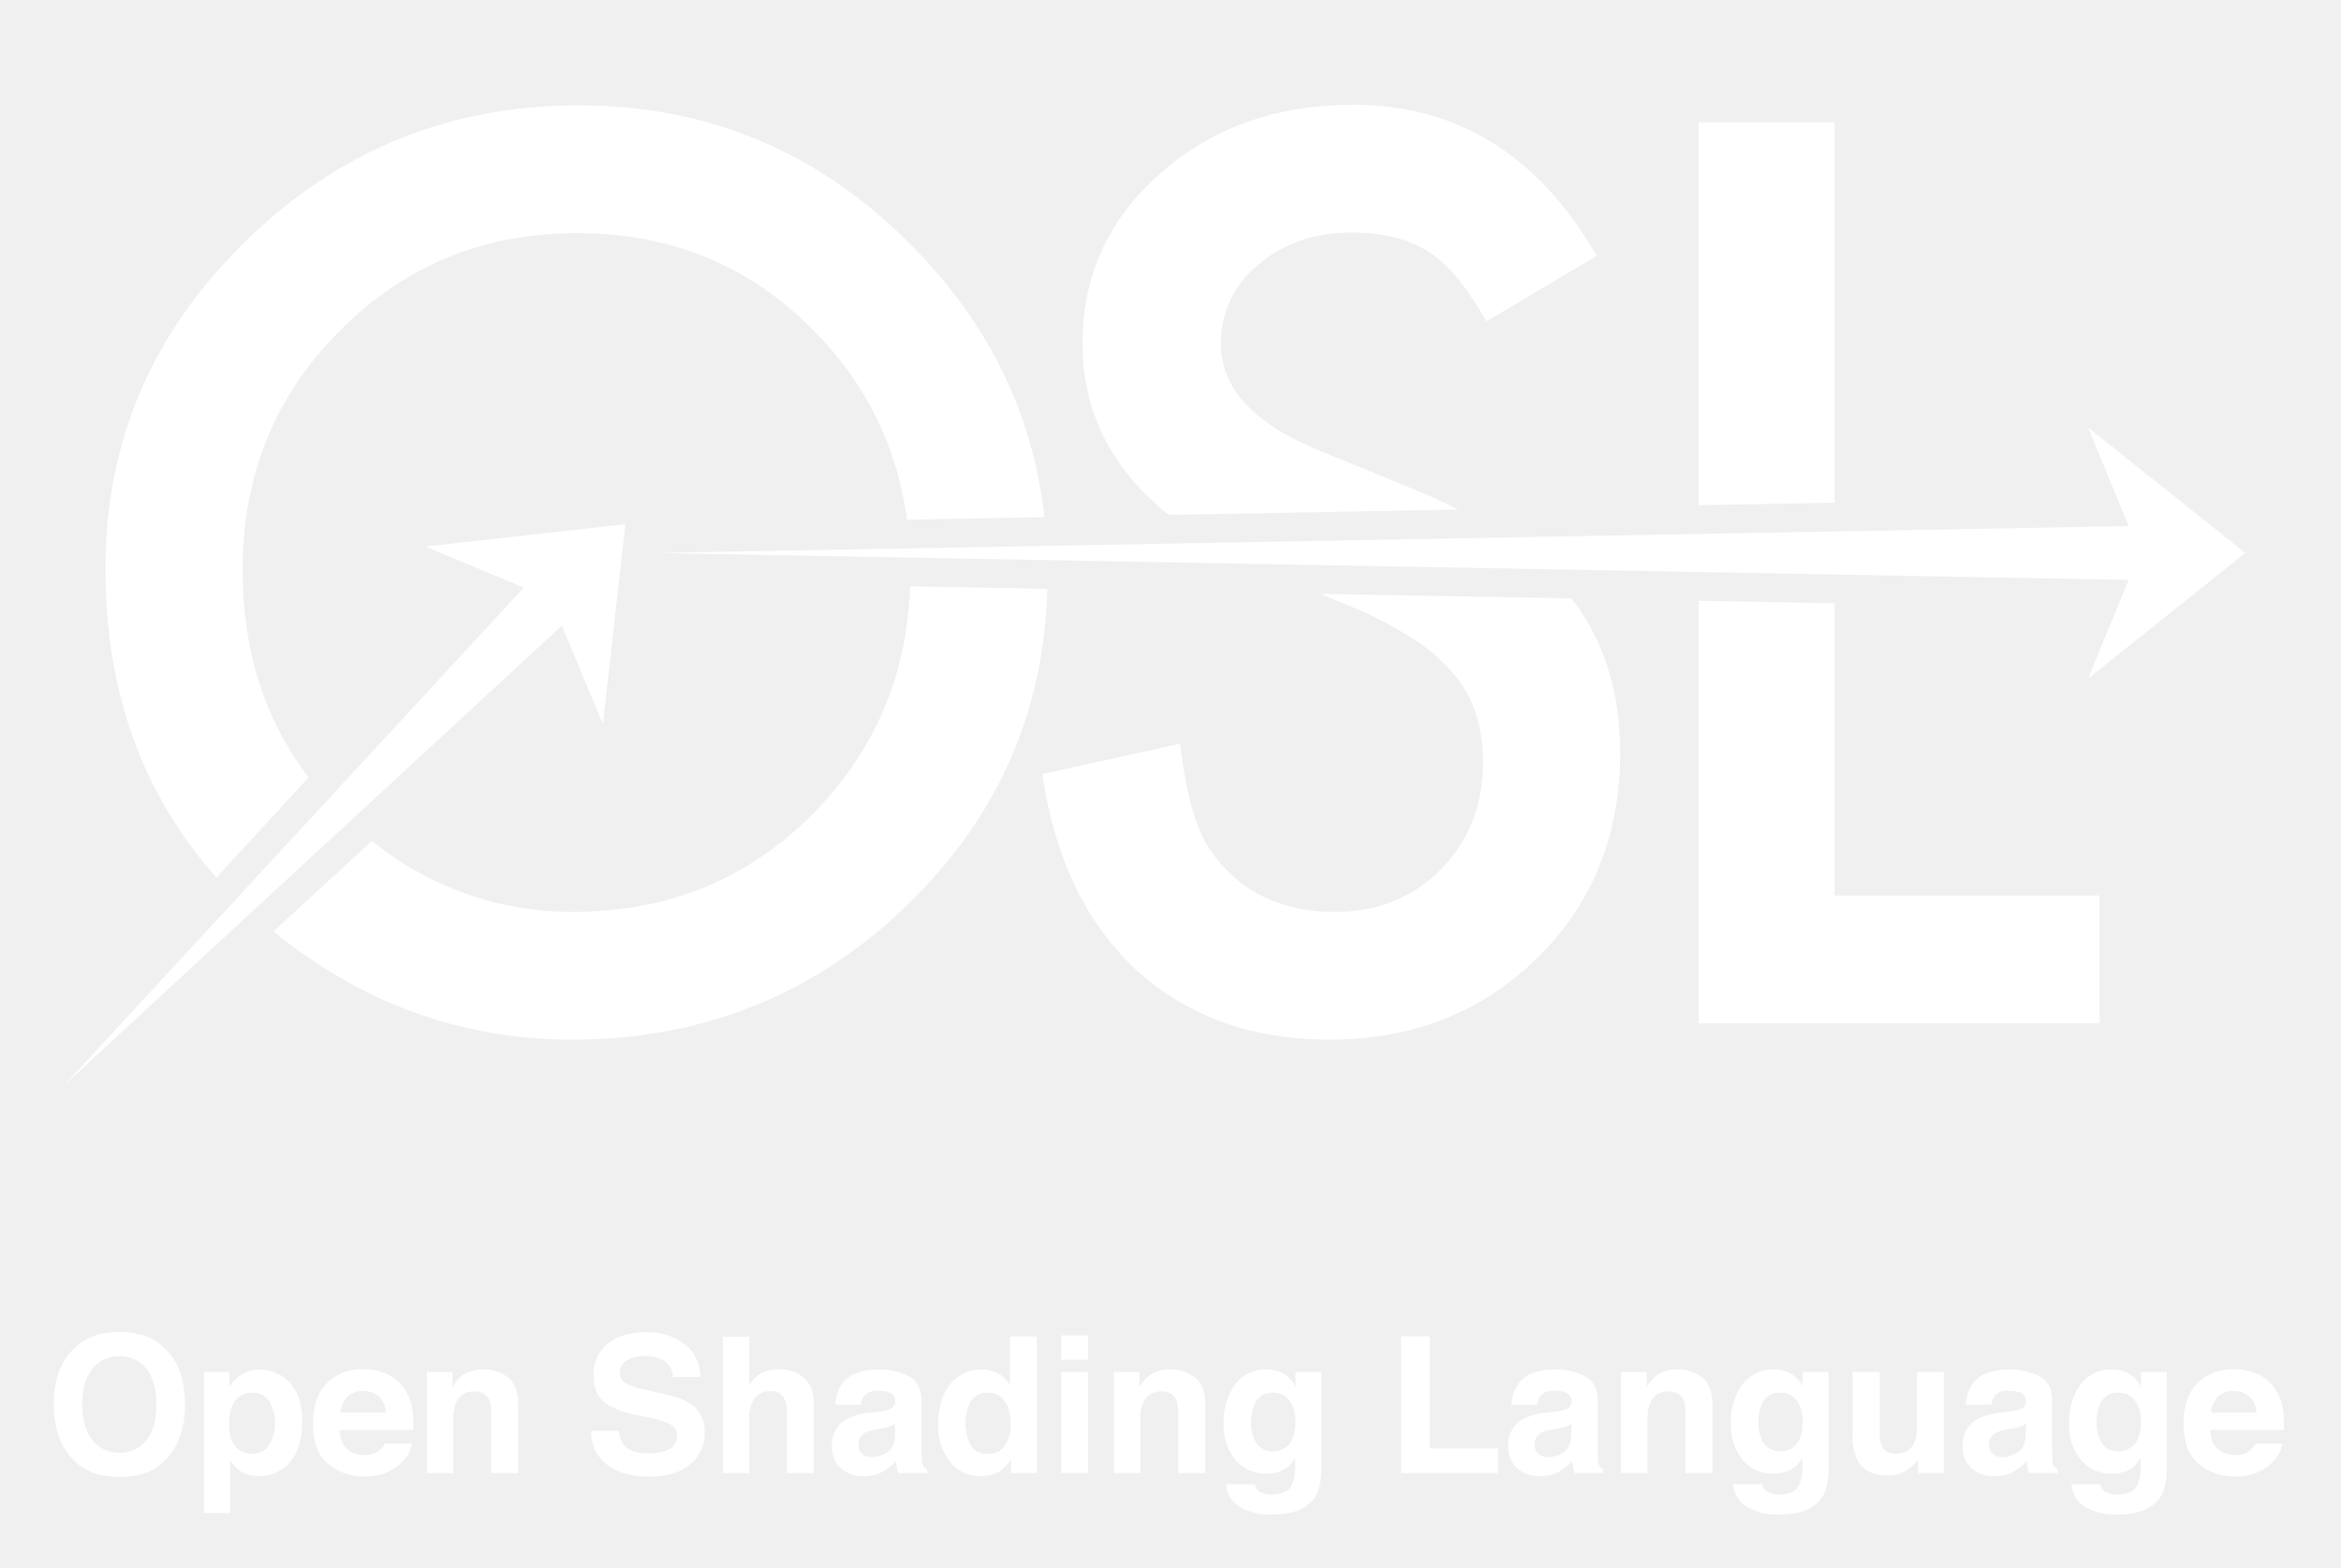
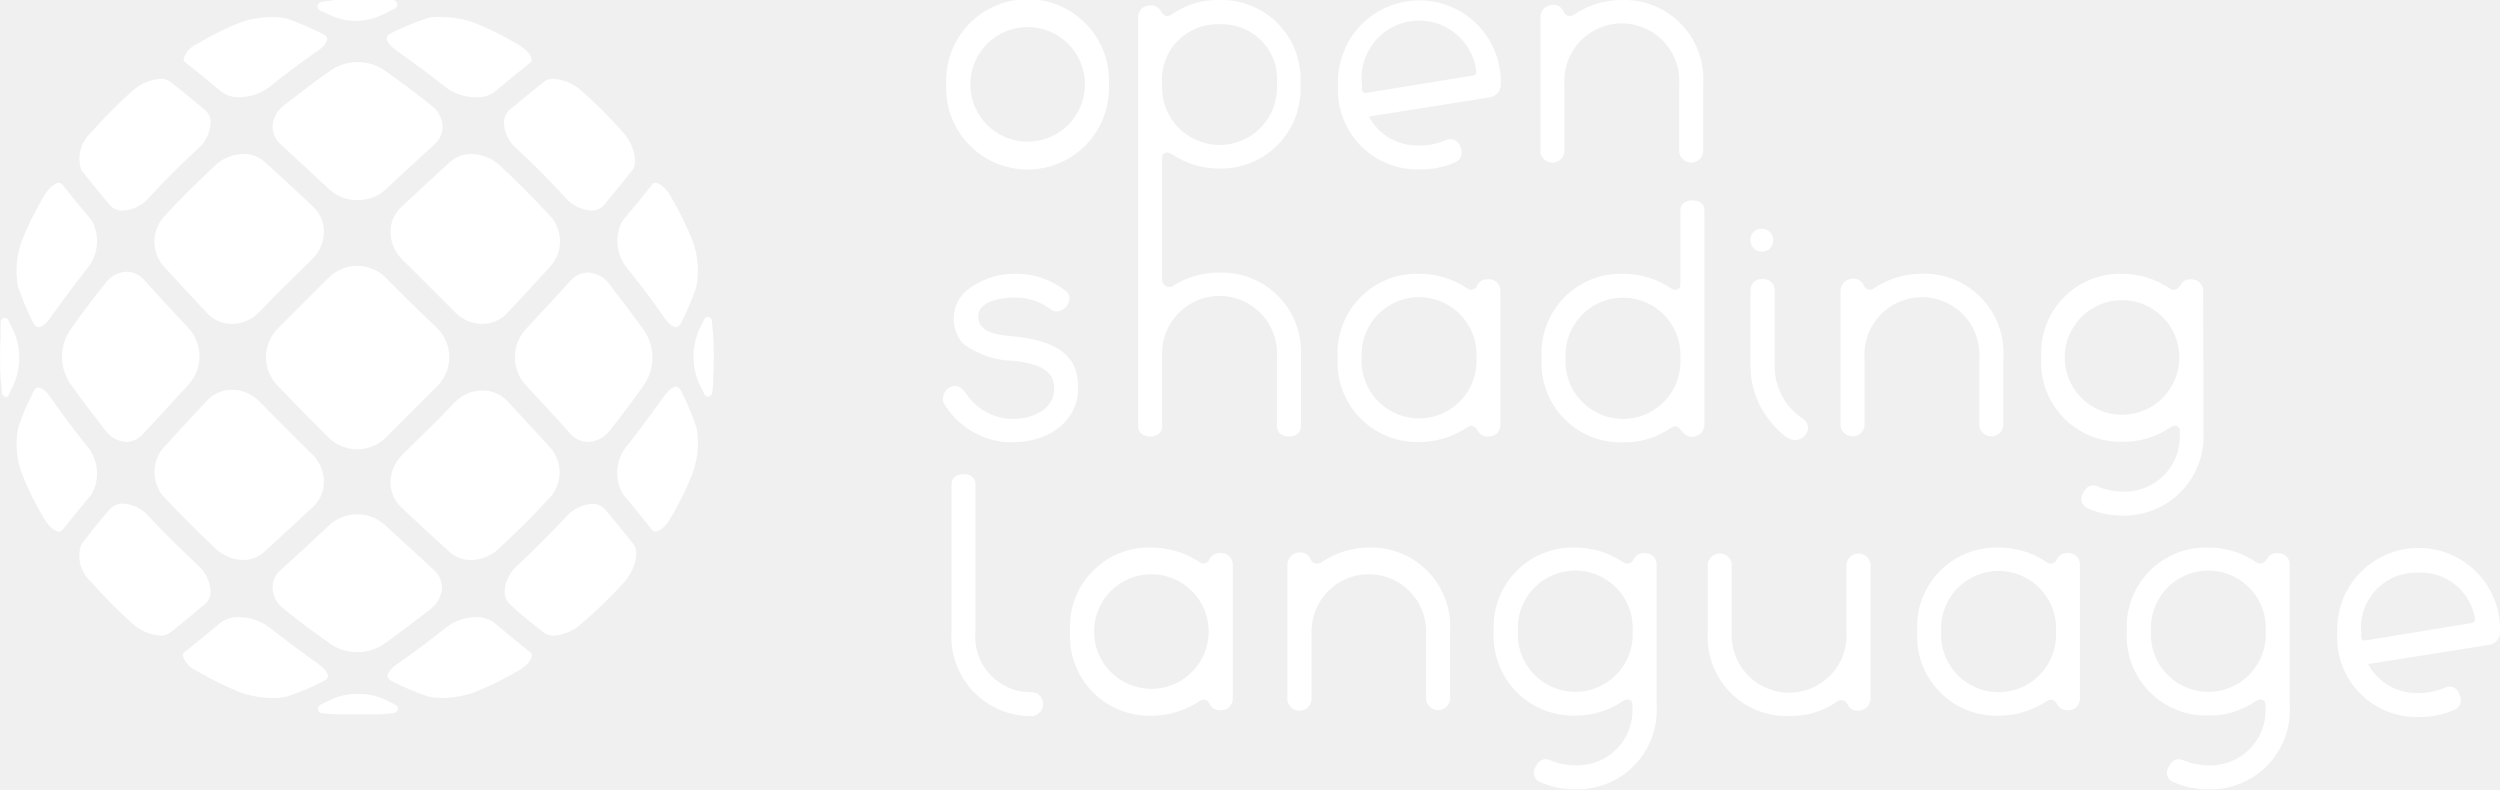
- <svg xmlns="http://www.w3.org/2000/svg" id="Layer_2" data-name="Layer 2" viewBox="0 0 512 343">
-   <polygon fill="#fff" points="143.787 120.977 465.568 126.863 456.679 148.447 491.074 120.977 456.679 93.509 465.568 115.092 143.787 120.977" />
-   <path fill="#fff" d="M255.606,112.644l63.284-1.159q-5.013-2.573-10.762-4.903l-19.653-8.047q-21.456-8.819-21.452-23.255a21.794,21.794,0,0,1,8.17-17.375q8.168-7.025,20.553-7.029,10.085,0,16.47,4.087,6.13,3.575,12.895,15.323l24.129-14.303q-19.146-33.067-53.242-33.064-25.28,0-42.254,15.051-16.981,14.927-16.979,37.128Q236.765,97.552,255.606,112.644Zm145.632-85.896H371.492v83.774l29.747-.545ZM53.061,124.733q0-31.121,21.19-52.297,21.196-21.432,51.964-21.435,30.893,0,51.837,21.435a70.637,70.637,0,0,1,20.312,41.256l30.069-.551q-3.864-34.361-29.573-59.966-30.129-30.134-72.261-30.131-42.645,0-73.032,29.877-30.51,29.876-30.511,71.497,0,40.361,24.294,67.556L67.51,170.078Q53.062,151.223,53.061,124.733ZM401.238,195.912V131.978l-29.747-.545v92.438h87.709V195.912Zm-202.184-67.636q-.996,29.15-21.257,49.782-21.325,21.432-52.349,21.43A69.164,69.164,0,0,1,81.339,183.964L59.81,203.786q29.146,23.647,65.255,23.66,43.157,0,73.666-29.742,29.212-28.483,30.338-68.878Zm89.748,1.644,7.455,3.099a84.29,84.29,0,0,1,12.771,6.699,39.667,39.667,0,0,1,8.744,7.527,26.685,26.685,0,0,1,4.975,8.804A33.167,33.167,0,0,1,324.346,166.571q0,14.297-9.191,23.608-9.19,9.31-23.109,9.309-17.623,0-26.814-12.77-5.11-6.638-7.147-24.001l-30.132,6.637q4.083,27.577,20.559,42.83,16.718,15.265,42.387,15.261,27.059,0,45.322-17.881,18.126-17.766,18.127-44.979,0-19.852-10.623-33.66Z" />
-   <polygon fill="#fff" points="14.023 237.421 122.891 136.875 131.868 158.423 136.767 114.679 93.022 119.576 114.568 128.553 14.023 237.421" />
-   <path fill="#fff" d="M35.937,319.619q-3.393,3.494-9.812,3.494-6.42,0-9.812-3.494-4.551-4.286-4.55-12.352,0-8.227,4.55-12.351,3.393-3.494,9.812-3.494,6.419,0,9.812,3.494,4.53,4.124,4.53,12.351Q40.468,315.333,35.937,319.619Zm-3.911-4.551q2.183-2.742,2.184-7.801,0-5.038-2.184-7.79a7.137,7.137,0,0,0-5.901-2.753,7.232,7.232,0,0,0-5.932,2.742q-2.215,2.742-2.214,7.801,0,5.058,2.214,7.801a7.233,7.233,0,0,0,5.932,2.743A7.148,7.148,0,0,0,32.027,315.068Z" />
-   <path fill="#fff" d="M63.395,302.515q2.709,2.864,2.709,8.41,0,5.851-2.648,8.918a8.595,8.595,0,0,1-6.819,3.067,7.152,7.152,0,0,1-4.417-1.32,8.556,8.556,0,0,1-1.881-2.133v11.538H44.612V300.138h5.545v3.271a9.311,9.311,0,0,1,2.004-2.275,7.393,7.393,0,0,1,4.621-1.482A8.754,8.754,0,0,1,63.395,302.515Zm-4.443,4.164a4.119,4.119,0,0,0-3.827-1.971,4.354,4.354,0,0,0-4.372,2.986,11.22,11.22,0,0,0-.616,4.022q0,3.86,2.071,5.424a4.755,4.755,0,0,0,2.915.914,4.237,4.237,0,0,0,3.726-1.869,9.787,9.787,0,0,0,.103-9.507Z" />
-   <path fill="#fff" d="M84.617,300.586a9.012,9.012,0,0,1,3.826,3.275,10.889,10.889,0,0,1,1.765,4.578,28.29,28.29,0,0,1,.19,4.395H74.271q.135,3.333,2.315,4.673a5.887,5.887,0,0,0,3.192.832A4.496,4.496,0,0,0,84.185,315.8h5.911a7.228,7.228,0,0,1-2.146,4.002q-2.976,3.23-8.331,3.23a12.07,12.07,0,0,1-7.8-2.725q-3.379-2.725-3.379-8.865,0-5.754,3.051-8.823a10.674,10.674,0,0,1,7.918-3.07A12.61,12.61,0,0,1,84.617,300.586Zm-8.661,5.002a6.011,6.011,0,0,0-1.542,3.427h9.975a4.832,4.832,0,0,0-1.542-3.499,5.078,5.078,0,0,0-3.434-1.193A4.59,4.59,0,0,0,75.956,305.588Z" />
-   <path fill="#fff" d="M111.181,301.407q2.175,1.797,2.175,5.962v14.911h-5.932V308.812a6.19,6.19,0,0,0-.464-2.682,3.258,3.258,0,0,0-3.227-1.706,3.999,3.999,0,0,0-4.013,2.499,8.635,8.635,0,0,0-.564,3.372v11.985H93.367V300.178h5.606v3.23a9.805,9.805,0,0,1,2.104-2.458,7.291,7.291,0,0,1,4.511-1.341A8.488,8.488,0,0,1,111.181,301.407Z" />
-   <path fill="#fff" d="M135.275,313.037a6.073,6.073,0,0,0,1.141,3.067q1.555,1.849,5.331,1.849a11.463,11.463,0,0,0,3.671-.487,3.486,3.486,0,0,0,2.676-3.474,2.561,2.561,0,0,0-1.311-2.296,14.215,14.215,0,0,0-4.157-1.401l-3.242-.711a20.189,20.189,0,0,1-6.567-2.296q-3.027-2.071-3.027-6.48a8.606,8.606,0,0,1,2.961-6.684q2.961-2.66,8.699-2.661a13.342,13.342,0,0,1,8.174,2.509,8.921,8.921,0,0,1,3.548,7.283H147.16a4.288,4.288,0,0,0-2.416-3.84,8.277,8.277,0,0,0-3.728-.751,7.096,7.096,0,0,0-3.958.975,3.086,3.086,0,0,0-1.479,2.723,2.568,2.568,0,0,0,1.458,2.396,18.073,18.073,0,0,0,3.978,1.239l5.255,1.239a13.377,13.377,0,0,1,5.179,2.174,7.325,7.325,0,0,1,2.677,6.114,8.591,8.591,0,0,1-3.172,6.815q-3.173,2.713-8.963,2.712-5.913,0-9.301-2.671a8.837,8.837,0,0,1-3.388-7.344Z" />
-   <path fill="#fff" d="M173.961,300.26a6.504,6.504,0,0,1,2.741,2.176,5.801,5.801,0,0,1,1.112,2.552,31.497,31.497,0,0,1,.203,4.28v13.013H172.105V308.797a5.969,5.969,0,0,0-.605-2.888,3.03,3.03,0,0,0-2.984-1.546,4.094,4.094,0,0,0-3.458,1.535,7.069,7.069,0,0,0-1.179,4.383v11.999H158.089V292.438h5.79V303.002a7.08,7.08,0,0,1,2.902-2.691,8.173,8.173,0,0,1,3.469-.762A9.383,9.383,0,0,1,173.961,300.26Z" />
-   <path fill="#fff" d="M192.231,308.812a9.129,9.129,0,0,0,2.312-.508,1.741,1.741,0,0,0,1.249-1.646,1.946,1.946,0,0,0-.958-1.879,6.048,6.048,0,0,0-2.811-.518,3.687,3.687,0,0,0-2.944,1.016,4.185,4.185,0,0,0-.824,2.031h-5.586a8.472,8.472,0,0,1,1.632-4.774q2.306-2.925,7.917-2.925a14.11,14.11,0,0,1,6.488,1.442q2.836,1.443,2.836,5.444v10.157q0,1.056.041,2.56a3.217,3.217,0,0,0,.345,1.544,2.078,2.078,0,0,0,.854.67v.854h-6.297a6.405,6.405,0,0,1-.366-1.26q-.102-.589-.163-1.341a11.953,11.953,0,0,1-2.779,2.215,8.399,8.399,0,0,1-4.25,1.076,7.332,7.332,0,0,1-4.996-1.717,6.102,6.102,0,0,1-1.972-4.865,6.304,6.304,0,0,1,3.172-5.911,14.17,14.17,0,0,1,5.116-1.422Zm3.54,2.702a6.442,6.442,0,0,1-1.123.559,9.456,9.456,0,0,1-1.555.396l-1.318.243a8.662,8.662,0,0,0-2.661.793,2.643,2.643,0,0,0-1.368,2.458,2.566,2.566,0,0,0,.835,2.143,3.173,3.173,0,0,0,2.032.66,6.049,6.049,0,0,0,3.496-1.097q1.599-1.097,1.661-4.002Z" />
-   <path fill="#fff" d="M218.341,300.493a7.036,7.036,0,0,1,2.539,2.447V292.377h5.871v29.903H221.124v-3.067a8.164,8.164,0,0,1-2.824,2.864,7.929,7.929,0,0,1-3.941.894,8.228,8.228,0,0,1-6.531-3.139,12.051,12.051,0,0,1-2.651-8.055q0-5.667,2.61-8.918a8.495,8.495,0,0,1,6.978-3.25A7.147,7.147,0,0,1,218.341,300.493Zm1.422,15.774a8.081,8.081,0,0,0,1.28-4.733q0-4.063-2.052-5.811a4.416,4.416,0,0,0-2.925-1.056,4.067,4.067,0,0,0-3.728,1.919,10.353,10.353,0,0,0,.021,9.67,4.089,4.089,0,0,0,3.667,1.839A4.276,4.276,0,0,0,219.763,316.268Z" />
-   <path fill="#fff" d="M237.965,297.497h-5.871V292.154h5.871Zm-5.871,2.641h5.871v22.143h-5.871Z" />
-   <path fill="#fff" d="M261.428,301.407q2.174,1.797,2.174,5.962v14.911h-5.932V308.812a6.183,6.183,0,0,0-.464-2.682,3.257,3.257,0,0,0-3.227-1.706,4,4,0,0,0-4.013,2.499,8.636,8.636,0,0,0-.564,3.372v11.985h-5.79V300.178h5.606v3.23a9.805,9.805,0,0,1,2.104-2.458,7.294,7.294,0,0,1,4.512-1.341A8.49,8.49,0,0,1,261.428,301.407Z" />
-   <path fill="#fff" d="M279.94,300.117a6.953,6.953,0,0,1,3.408,3.21V300.138h5.647v21.005q0,4.286-1.442,6.46-2.479,3.738-9.508,3.738a12.954,12.954,0,0,1-6.927-1.666,6.144,6.144,0,0,1-2.966-4.978h6.297a2.606,2.606,0,0,0,.793,1.463,4.889,4.889,0,0,0,3.148.792q3.127,0,4.185-2.092a10.588,10.588,0,0,0,.691-4.51v-1.422a7.055,7.055,0,0,1-1.788,2.133,7.185,7.185,0,0,1-4.489,1.32,8.496,8.496,0,0,1-6.815-2.996,12.113,12.113,0,0,1-2.55-8.116,13.689,13.689,0,0,1,2.455-8.298,8.107,8.107,0,0,1,6.959-3.362A7.61,7.61,0,0,1,279.94,300.117Zm1.972,15.876q1.396-1.534,1.396-4.886a7.494,7.494,0,0,0-1.325-4.794,4.321,4.321,0,0,0-3.55-1.646,4.183,4.183,0,0,0-4.188,2.864,10.181,10.181,0,0,0-.607,3.758,8.606,8.606,0,0,0,.647,3.434,4.22,4.22,0,0,0,4.208,2.803A4.446,4.446,0,0,0,281.912,315.993Z" />
-   <path fill="#fff" d="M306.425,292.337h6.257v24.56h14.951v5.384h-21.208Z" />
-   <path fill="#fff" d="M340.141,308.812a9.128,9.128,0,0,0,2.312-.508,1.742,1.742,0,0,0,1.249-1.646,1.945,1.945,0,0,0-.958-1.879,6.048,6.048,0,0,0-2.811-.518,3.69,3.69,0,0,0-2.945,1.016,4.19,4.19,0,0,0-.823,2.031h-5.587a8.48,8.48,0,0,1,1.633-4.774q2.306-2.925,7.916-2.925a14.115,14.115,0,0,1,6.488,1.442q2.836,1.443,2.835,5.444v10.157q0,1.056.041,2.56a3.21,3.21,0,0,0,.346,1.544,2.074,2.074,0,0,0,.853.67v.854H344.393a6.442,6.442,0,0,1-.366-1.26q-.101-.589-.162-1.341a11.946,11.946,0,0,1-2.779,2.215,8.396,8.396,0,0,1-4.25,1.076,7.332,7.332,0,0,1-4.996-1.717,6.103,6.103,0,0,1-1.972-4.865,6.305,6.305,0,0,1,3.172-5.911,14.173,14.173,0,0,1,5.117-1.422Zm3.54,2.702a6.387,6.387,0,0,1-1.122.559,9.469,9.469,0,0,1-1.555.396l-1.317.243a8.674,8.674,0,0,0-2.662.793,2.644,2.644,0,0,0-1.367,2.458,2.567,2.567,0,0,0,.835,2.143,3.174,3.174,0,0,0,2.032.66,6.049,6.049,0,0,0,3.496-1.097q1.6-1.097,1.66-4.002Z" />
-   <path fill="#fff" d="M372.366,301.407q2.174,1.797,2.174,5.962v14.911h-5.932V308.812a6.183,6.183,0,0,0-.464-2.682,3.257,3.257,0,0,0-3.227-1.706,3.999,3.999,0,0,0-4.013,2.499,8.644,8.644,0,0,0-.564,3.372v11.985h-5.79V300.178h5.607v3.23a9.795,9.795,0,0,1,2.104-2.458,7.291,7.291,0,0,1,4.511-1.341A8.491,8.491,0,0,1,372.366,301.407Z" />
-   <path fill="#fff" d="M390.877,300.117a6.953,6.953,0,0,1,3.408,3.21V300.138H399.933v21.005q0,4.286-1.442,6.46-2.479,3.738-9.508,3.738a12.954,12.954,0,0,1-6.927-1.666,6.144,6.144,0,0,1-2.966-4.978h6.297a2.606,2.606,0,0,0,.793,1.463,4.889,4.889,0,0,0,3.148.792q3.127,0,4.185-2.092a10.588,10.588,0,0,0,.691-4.51v-1.422a7.055,7.055,0,0,1-1.788,2.133,7.185,7.185,0,0,1-4.489,1.32,8.496,8.496,0,0,1-6.815-2.996,12.113,12.113,0,0,1-2.55-8.116,13.689,13.689,0,0,1,2.455-8.298,8.107,8.107,0,0,1,6.959-3.362A7.61,7.61,0,0,1,390.877,300.117Zm1.972,15.876q1.396-1.534,1.396-4.886a7.494,7.494,0,0,0-1.325-4.794,4.321,4.321,0,0,0-3.55-1.646,4.183,4.183,0,0,0-4.188,2.864,10.181,10.181,0,0,0-.607,3.758,8.606,8.606,0,0,0,.647,3.434,4.22,4.22,0,0,0,4.208,2.803A4.446,4.446,0,0,0,392.849,315.993Z" />
-   <path fill="#fff" d="M411.106,300.138v13.347a7.011,7.011,0,0,0,.445,2.844,3.075,3.075,0,0,0,3.093,1.687,4.043,4.043,0,0,0,4.043-2.397,8.722,8.722,0,0,0,.565-3.434V300.138h5.871v22.143h-5.627v-3.129q-.082.103-.405.61a4.076,4.076,0,0,1-.77.894,8.037,8.037,0,0,1-2.624,1.666,8.944,8.944,0,0,1-2.968.446q-4.901,0-6.604-3.534a13.561,13.561,0,0,1-.952-5.749V300.138Z" />
-   <path fill="#fff" d="M439.52,308.812a9.128,9.128,0,0,0,2.312-.508,1.742,1.742,0,0,0,1.249-1.646,1.945,1.945,0,0,0-.958-1.879,6.048,6.048,0,0,0-2.811-.518,3.69,3.69,0,0,0-2.945,1.016,4.19,4.19,0,0,0-.823,2.031h-5.587a8.48,8.48,0,0,1,1.633-4.774q2.306-2.925,7.916-2.925a14.115,14.115,0,0,1,6.488,1.442q2.836,1.443,2.835,5.444v10.157q0,1.056.041,2.56a3.21,3.21,0,0,0,.346,1.544,2.074,2.074,0,0,0,.853.67v.854h-6.297a6.441,6.441,0,0,1-.366-1.26q-.101-.589-.162-1.341a11.946,11.946,0,0,1-2.779,2.215,8.396,8.396,0,0,1-4.25,1.076,7.332,7.332,0,0,1-4.996-1.717,6.103,6.103,0,0,1-1.972-4.865,6.305,6.305,0,0,1,3.172-5.911,14.173,14.173,0,0,1,5.117-1.422Zm3.54,2.702a6.387,6.387,0,0,1-1.122.559,9.469,9.469,0,0,1-1.555.396l-1.317.243a8.674,8.674,0,0,0-2.662.793,2.644,2.644,0,0,0-1.367,2.458,2.567,2.567,0,0,0,.835,2.143,3.174,3.174,0,0,0,2.032.66,6.049,6.049,0,0,0,3.496-1.097q1.6-1.097,1.66-4.002Z" />
-   <path fill="#fff" d="M464.843,300.117a6.953,6.953,0,0,1,3.408,3.21V300.138h5.647v21.005q0,4.286-1.442,6.46-2.479,3.738-9.508,3.738a12.954,12.954,0,0,1-6.927-1.666,6.144,6.144,0,0,1-2.966-4.978H459.353a2.606,2.606,0,0,0,.793,1.463,4.889,4.889,0,0,0,3.148.792q3.127,0,4.185-2.092a10.588,10.588,0,0,0,.691-4.51v-1.422a7.055,7.055,0,0,1-1.788,2.133,7.185,7.185,0,0,1-4.489,1.32,8.496,8.496,0,0,1-6.815-2.996,12.113,12.113,0,0,1-2.55-8.116,13.689,13.689,0,0,1,2.455-8.298,8.107,8.107,0,0,1,6.959-3.362A7.61,7.61,0,0,1,464.843,300.117Zm1.972,15.876q1.396-1.534,1.396-4.886a7.494,7.494,0,0,0-1.325-4.794,4.321,4.321,0,0,0-3.55-1.646,4.183,4.183,0,0,0-4.188,2.864,10.181,10.181,0,0,0-.607,3.758,8.606,8.606,0,0,0,.647,3.434,4.22,4.22,0,0,0,4.208,2.803A4.446,4.446,0,0,0,466.815,315.993Z" />
-   <path fill="#fff" d="M493.731,300.586a9.009,9.009,0,0,1,3.826,3.275,10.889,10.889,0,0,1,1.765,4.578,28.414,28.414,0,0,1,.19,4.395H483.385q.135,3.333,2.315,4.673a5.888,5.888,0,0,0,3.192.832,4.496,4.496,0,0,0,4.406-2.539h5.911a7.236,7.236,0,0,1-2.146,4.002q-2.975,3.23-8.331,3.23a12.067,12.067,0,0,1-7.799-2.725q-3.379-2.725-3.379-8.865,0-5.754,3.05-8.823a10.675,10.675,0,0,1,7.919-3.07A12.611,12.611,0,0,1,493.731,300.586Zm-8.661,5.002a6.018,6.018,0,0,0-1.543,3.427h9.975a4.832,4.832,0,0,0-1.542-3.499,5.077,5.077,0,0,0-3.434-1.193A4.589,4.589,0,0,0,485.07,305.588Z" />
+ <svg xmlns="http://www.w3.org/2000/svg" viewBox="0 0 146.11 46.13">
+   <defs>
+     <style>.cls-1{fill:#fff;}</style>
+   </defs>
+   <g id="Layer_2" data-name="Layer 2">
+     <g id="Layer_1-2" data-name="Layer 1">
+       <path class="cls-1" d="M2.24,19.12c-.15,0-.26-.18-.31-.28a16.1,16.1,0,0,1-.88-2.09,5.15,5.15,0,0,1,.23-2.69,17.85,17.85,0,0,1,1.31-2.63c.3-.51.66-.75.87-.75,0,0,.1,0,.19.12.5.63,1.07,1.33,1.71,2.08a2.5,2.5,0,0,1-.29,2.84c-.79,1-1.52,2-2.16,2.89C2.64,19,2.38,19.12,2.24,19.12Z" />
+       <path class="cls-1" d="M7.19,12.31A1,1,0,0,1,6.43,12c-.62-.73-1.18-1.42-1.68-2.06a2.06,2.06,0,0,1,.57-2.19A27.41,27.41,0,0,1,7.73,5.32a2.68,2.68,0,0,1,1.66-.71.85.85,0,0,1,.54.15c.63.49,1.32,1.06,2.05,1.67a.94.94,0,0,1,.33.71,2.16,2.16,0,0,1-.74,1.55c-1,.93-2,1.9-2.88,2.88A2.2,2.2,0,0,1,7.19,12.31Z" />
+       <path class="cls-1" d="M14,5.68a1.62,1.62,0,0,1-1.06-.32q-1.12-.94-2.1-1.71a.24.24,0,0,1-.11-.21,1.38,1.38,0,0,1,.75-.85,17.1,17.1,0,0,1,2.65-1.31A5.67,5.67,0,0,1,15.94,1a3.23,3.23,0,0,1,.83.09,16.45,16.45,0,0,1,2.06.88c.11.05.28.15.29.29s-.12.41-.52.69c-.93.64-1.9,1.36-2.88,2.15A2.89,2.89,0,0,1,14,5.68Z" />
+       <path class="cls-1" d="M20.88,1.22A3.41,3.41,0,0,1,19.35.91l-.64-.3a.27.27,0,0,1-.15-.29.27.27,0,0,1,.23-.21L19.62,0c.36,0,.76,0,1.19,0s.88,0,1.33,0l.85,0a.26.26,0,0,1,.23.22.26.26,0,0,1-.15.28l-.65.32A3.46,3.46,0,0,1,20.88,1.22Z" />
+       <path class="cls-1" d="M21,41.75l-1.33,0-.85-.06a.27.27,0,0,1-.24-.22.26.26,0,0,1,.15-.28l.66-.32a3.43,3.43,0,0,1,1.54-.31,3.55,3.55,0,0,1,1.53.31l.63.31a.26.26,0,0,1-.08.5l-.83.07C21.8,41.74,21.41,41.75,21,41.75Z" />
+       <path class="cls-1" d="M.32,23.18A.26.26,0,0,1,.11,23c0-.26,0-.54-.07-.83a21,21,0,0,1,0-2.51c0-.34,0-.6,0-.85a.27.27,0,0,1,.22-.24h0a.25.25,0,0,1,.23.15c.1.22.21.44.32.66a3.9,3.9,0,0,1,0,3.07c-.1.21-.21.42-.3.63a.27.27,0,0,1-.24.16Z" />
+       <path class="cls-1" d="M41.4,23.19a.26.26,0,0,1-.24-.16c-.1-.21-.2-.43-.32-.65a4,4,0,0,1,0-3.07l.31-.64a.27.27,0,0,1,.24-.15h0a.27.27,0,0,1,.22.24c0,.26.05.53.07.82a21.12,21.12,0,0,1,0,2.52c0,.33,0,.6-.06.84a.27.27,0,0,1-.21.24Z" />
+       <path class="cls-1" d="M3.46,31.07c-.21,0-.57-.23-.87-.74a17.1,17.1,0,0,1-1.31-2.65A5,5,0,0,1,1.06,25a14.43,14.43,0,0,1,.87-2.06c.05-.12.16-.29.31-.29s.4.13.67.51c.64.93,1.36,1.9,2.15,2.88a2.49,2.49,0,0,1,.3,2.84c-.64.76-1.21,1.46-1.71,2.09C3.56,31.07,3.49,31.07,3.46,31.07Z" />
+       <path class="cls-1" d="M7.41,25.83a1.63,1.63,0,0,1-1.25-.67c-.77-1-1.48-1.9-2.1-2.81a2.8,2.8,0,0,1,0-3c.62-.9,1.33-1.84,2.1-2.8a1.61,1.61,0,0,1,1.26-.67,1.37,1.37,0,0,1,1,.48c.82.91,1.7,1.86,2.63,2.85a2.45,2.45,0,0,1,0,3.23c-.93,1-1.81,2-2.64,2.86A1.38,1.38,0,0,1,7.41,25.83Z" />
+       <path class="cls-1" d="M13.57,18.93a2,2,0,0,1-1.47-.63c-.93-1-1.8-1.93-2.62-2.83a2.21,2.21,0,0,1,.23-2.94c.91-1,1.86-1.91,2.82-2.82A2.46,2.46,0,0,1,14.21,9a1.86,1.86,0,0,1,1.26.46c.9.82,1.85,1.69,2.83,2.62a2,2,0,0,1,.63,1.43,2.26,2.26,0,0,1-.69,1.64c-1,1-2.06,2-3.07,3.07A2.23,2.23,0,0,1,13.57,18.93Z" />
+       <path class="cls-1" d="M20.88,11.69a2.37,2.37,0,0,1-1.62-.61q-1.49-1.39-2.85-2.64a1.34,1.34,0,0,1-.48-1.07,1.64,1.64,0,0,1,.66-1.21c1-.77,1.91-1.48,2.81-2.1a2.82,2.82,0,0,1,3,0c.9.62,1.84,1.33,2.8,2.1a1.65,1.65,0,0,1,.67,1.21,1.4,1.4,0,0,1-.48,1.07c-.91.83-1.87,1.71-2.85,2.63A2.35,2.35,0,0,1,20.88,11.69Z" />
+       <path class="cls-1" d="M27.8,5.68A2.86,2.86,0,0,1,26,5.06c-1-.79-2-1.51-2.89-2.16-.39-.27-.52-.54-.51-.68s.18-.24.28-.29A16.1,16.1,0,0,1,25,1.05,2.92,2.92,0,0,1,25.82,1a5.83,5.83,0,0,1,1.87.32,16.93,16.93,0,0,1,2.63,1.31c.5.29.73.63.75.85a.23.23,0,0,1-.11.21c-.64.5-1.34,1.08-2.09,1.71A1.7,1.7,0,0,1,27.8,5.68Z" />
+       <path class="cls-1" d="M9.39,37.15a2.74,2.74,0,0,1-1.66-.71A29,29,0,0,1,5.32,34a2,2,0,0,1-.56-2.2c.48-.61,1-1.3,1.67-2.05a1,1,0,0,1,.76-.32,2.16,2.16,0,0,1,1.5.74c.93,1,1.9,1.95,2.88,2.87a2.2,2.2,0,0,1,.74,1.55.94.94,0,0,1-.33.71c-.74.63-1.43,1.2-2.05,1.68A.91.91,0,0,1,9.39,37.15Z" />
+       <path class="cls-1" d="M14.21,32.73A2.46,2.46,0,0,1,12.53,32c-.95-.9-1.9-1.85-2.82-2.82a2.2,2.2,0,0,1-.22-2.94c.81-.9,1.69-1.85,2.61-2.83a2,2,0,0,1,1.47-.63,2.27,2.27,0,0,1,1.6.69c1,1,2,2.06,3.07,3.07a2.26,2.26,0,0,1,.69,1.64,2,2,0,0,1-.63,1.44c-1,.92-1.93,1.79-2.83,2.61A1.86,1.86,0,0,1,14.21,32.73Z" />
+       <path class="cls-1" d="M20.88,26.26a2.4,2.4,0,0,1-1.66-.67c-1-1-2-2-3-3.06a2.37,2.37,0,0,1,0-3.31c1-1,2-2,3-3a2.35,2.35,0,0,1,3.31,0c1,1,2,2,3.06,3a2.39,2.39,0,0,1,0,3.31l-3.06,3.06A2.36,2.36,0,0,1,20.88,26.26Z" />
+       <path class="cls-1" d="M28.19,18.93a2.2,2.2,0,0,1-1.6-.69c-1-1-2.05-2.06-3.08-3.07a2.3,2.3,0,0,1-.69-1.63,2,2,0,0,1,.63-1.44c1-.93,1.93-1.8,2.84-2.62A1.84,1.84,0,0,1,27.55,9a2.49,2.49,0,0,1,1.68.69c1,.91,1.91,1.86,2.82,2.82a2.21,2.21,0,0,1,.22,2.94c-.81.9-1.69,1.85-2.61,2.83A2,2,0,0,1,28.19,18.93Z" />
+       <path class="cls-1" d="M34.57,12.31a2.2,2.2,0,0,1-1.51-.74c-.92-1-1.89-2-2.87-2.88a2.12,2.12,0,0,1-.74-1.55,1,1,0,0,1,.32-.71c.72-.61,1.42-1.17,2.06-1.68a.91.91,0,0,1,.54-.14A2.7,2.7,0,0,1,34,5.32a27.41,27.41,0,0,1,2.41,2.41c.7.8.86,1.81.56,2.2-.5.64-1.07,1.33-1.67,2.05A1,1,0,0,1,34.57,12.31Z" />
+       <path class="cls-1" d="M15.94,40.79a5.62,5.62,0,0,1-1.88-.32,18.79,18.79,0,0,1-2.63-1.3,1.39,1.39,0,0,1-.75-.86.25.25,0,0,1,.12-.21c.62-.49,1.33-1.07,2.08-1.7A1.67,1.67,0,0,1,14,36.07a2.89,2.89,0,0,1,1.77.62c1,.79,2,1.51,2.89,2.16.39.28.52.54.51.68s-.18.24-.28.29a14.81,14.81,0,0,1-2.09.88A3,3,0,0,1,15.94,40.79Z" />
+       <path class="cls-1" d="M20.88,38.11a2.65,2.65,0,0,1-1.48-.42c-.91-.62-1.85-1.33-2.8-2.09a1.65,1.65,0,0,1-.67-1.21,1.34,1.34,0,0,1,.48-1.08c.91-.82,1.86-1.7,2.85-2.63a2.38,2.38,0,0,1,1.62-.62,2.36,2.36,0,0,1,1.61.62c1,.93,2,1.81,2.86,2.63a1.38,1.38,0,0,1,.48,1.08,1.69,1.69,0,0,1-.67,1.21c-1,.76-1.9,1.47-2.81,2.1A2.7,2.7,0,0,1,20.88,38.11Z" />
+       <path class="cls-1" d="M27.55,32.73a1.84,1.84,0,0,1-1.26-.46c-.91-.82-1.86-1.69-2.83-2.61a2,2,0,0,1-.64-1.44,2.3,2.3,0,0,1,.69-1.64c1-1,2.06-2,3.07-3.07a2.28,2.28,0,0,1,1.61-.69,2,2,0,0,1,1.47.63c.92,1,1.8,1.93,2.61,2.84A2.2,2.2,0,0,1,32,29.22c-.9,1-1.85,1.91-2.82,2.82A2.45,2.45,0,0,1,27.55,32.73Z" />
+       <path class="cls-1" d="M34.34,25.83a1.39,1.39,0,0,1-1-.48c-.82-.91-1.7-1.87-2.63-2.86a2.43,2.43,0,0,1,0-3.23c.93-1,1.81-1.94,2.63-2.85a1.36,1.36,0,0,1,1-.48,1.65,1.65,0,0,1,1.26.66c.77,1,1.47,1.91,2.1,2.81a2.84,2.84,0,0,1,0,3c-.62.9-1.33,1.84-2.09,2.8A1.67,1.67,0,0,1,34.34,25.83Z" />
+       <path class="cls-1" d="M39.52,19.12c-.15,0-.4-.14-.67-.52-.64-.93-1.37-1.9-2.16-2.88a2.49,2.49,0,0,1-.3-2.83c.64-.75,1.21-1.45,1.72-2.1a.21.21,0,0,1,.19-.11c.2,0,.57.24.87.75a19.1,19.1,0,0,1,1.31,2.65,5.08,5.08,0,0,1,.22,2.68,15.76,15.76,0,0,1-.87,2.07C39.77,18.94,39.66,19.12,39.52,19.12Z" />
+       <path class="cls-1" d="M25.82,40.79A3.18,3.18,0,0,1,25,40.7a15.13,15.13,0,0,1-2.06-.87c-.11-.06-.28-.16-.29-.3s.12-.4.51-.68c.93-.64,1.9-1.37,2.89-2.16a2.86,2.86,0,0,1,1.76-.62,1.7,1.7,0,0,1,1.07.32c.74.63,1.45,1.21,2.1,1.72.1.08.11.15.1.2,0,.22-.25.57-.74.86a18,18,0,0,1-2.65,1.3A5.47,5.47,0,0,1,25.82,40.79Z" />
+       <path class="cls-1" d="M32.37,37.15a1,1,0,0,1-.55-.15c-.62-.49-1.31-1-2-1.67a1,1,0,0,1-.33-.72,2.16,2.16,0,0,1,.74-1.55c1-.93,1.95-1.9,2.87-2.87a2.16,2.16,0,0,1,1.51-.74.93.93,0,0,1,.75.32c.63.74,1.19,1.43,1.68,2.06.3.39.14,1.39-.56,2.2A29,29,0,0,1,34,36.44,2.71,2.71,0,0,1,32.37,37.15Z" />
+       <path class="cls-1" d="M38.3,31.07a.23.23,0,0,1-.2-.11c-.5-.64-1.07-1.34-1.7-2.09A2.47,2.47,0,0,1,36.69,26c.79-1,1.51-2,2.16-2.89.27-.38.53-.51.67-.51s.25.17.3.28A15.15,15.15,0,0,1,40.71,25a5.14,5.14,0,0,1-.24,2.68,16.82,16.82,0,0,1-1.3,2.63C38.87,30.84,38.5,31.07,38.3,31.07Z" />
+       <path class="cls-1" d="M55.3,4.93a4.76,4.76,0,1,1,9.51,0,4.76,4.76,0,1,1-9.51,0Zm8.11,0a3.35,3.35,0,1,0-6.7,0,3.35,3.35,0,1,0,6.7,0Z" />
+       <path class="cls-1" d="M87.11,5.68,80,6.81A3.2,3.2,0,0,0,83,8.5a3.55,3.55,0,0,0,1.49-.31.61.61,0,0,1,.86.4.63.63,0,0,1-.29.89A4.9,4.9,0,0,1,83,9.9,4.64,4.64,0,0,1,78.2,5a4.76,4.76,0,1,1,9.51,0A.74.74,0,0,1,87.11,5.68Zm-1-1.27c.13,0,.18-.15.17-.27A3.36,3.36,0,0,0,79.6,5v.24a.19.19,0,0,0,.24.19Z" />
+       <path class="cls-1" d="M91.72.94A.45.45,0,0,0,92,.85,5,5,0,0,1,94.78,0a4.62,4.62,0,0,1,4.76,4.91v4a.71.71,0,0,1-1.4,0v-4a3.36,3.36,0,1,0-6.71,0v4a.71.71,0,0,1-1.4,0V1a.71.71,0,0,1,.7-.71.63.63,0,0,1,.65.38A.4.4,0,0,0,91.72.94Z" />
+       <path class="cls-1" d="M62.28,17a.57.57,0,0,1,.21.58.79.79,0,0,1-.77.62.68.68,0,0,1-.41-.19,3.39,3.39,0,0,0-2-.62c-1,0-2.14.29-2.14,1.1,0,1.11,1.58,1.11,2.26,1.19,1.9.23,3.57.84,3.57,2.86A3.93,3.93,0,0,1,63,23c-.22,1.9-2,2.84-3.75,2.84a3.7,3.7,0,0,1-.47,0,4.66,4.66,0,0,1-3.63-2.29.76.76,0,0,1,.65-1c.43,0,.65.46.87.74a3.37,3.37,0,0,0,2.26,1.19,1.94,1.94,0,0,0,.34,0c1,0,2.21-.48,2.34-1.59,0-.07,0-.14,0-.21,0-1.23-1.3-1.45-2.32-1.59a5.13,5.13,0,0,1-3-1A2.19,2.19,0,0,1,56.47,17,4.44,4.44,0,0,1,59.29,16,4.66,4.66,0,0,1,62.28,17Z" />
+       <path class="cls-1" d="M71.28,15.93a4.91,4.91,0,0,0-2.71.77.31.31,0,0,1-.22.07.41.41,0,0,1-.43-.41V9.22a.29.29,0,0,1,.31-.31.48.48,0,0,1,.24.09,5,5,0,0,0,2.81.85A4.64,4.64,0,0,0,76,4.93,4.62,4.62,0,0,0,71.28,0a4.68,4.68,0,0,0-2.81.85.54.54,0,0,1-.26.09c-.15,0-.29-.16-.37-.29a.63.63,0,0,0-.62-.33.66.66,0,0,0-.7.65V24.93c0,.39.34.58.7.58s.7-.19.7-.58V20.84a3.36,3.36,0,1,1,6.71,0v4.09c0,.39.34.58.7.58s.7-.19.7-.58V20.84A4.63,4.63,0,0,0,71.28,15.93Zm0-14.51a3.22,3.22,0,0,1,3.35,3.51,3.36,3.36,0,1,1-6.71,0A3.23,3.23,0,0,1,71.28,1.42Z" />
+       <path class="cls-1" d="M87.69,24.84a.67.67,0,0,1-.73.67.65.65,0,0,1-.62-.38.42.42,0,0,0-.36-.24.48.48,0,0,0-.24.09,5,5,0,0,1-2.8.85,4.64,4.64,0,0,1-4.76-4.92A4.63,4.63,0,0,1,82.94,16a5,5,0,0,1,2.8.85.4.4,0,0,0,.24.09.44.44,0,0,0,.36-.26.65.65,0,0,1,.62-.36.67.67,0,0,1,.73.67Zm-8.11-3.93a3.36,3.36,0,1,0,6.71,0,3.36,3.36,0,1,0-6.71,0Z" />
+       <path class="cls-1" d="M98.21,16.65V12.27c0-.39.34-.56.7-.56s.7.17.7.56V24.88a.72.72,0,0,1-1.32.32c-.08-.13-.22-.29-.38-.29a.51.51,0,0,0-.25.09,4.68,4.68,0,0,1-2.81.85,4.62,4.62,0,0,1-4.75-4.91A4.64,4.64,0,0,1,94.85,16a5,5,0,0,1,2.81.85.44.44,0,0,0,.24.09A.29.29,0,0,0,98.21,16.65Zm0,4.29a3.36,3.36,0,1,0-6.71,0,3.36,3.36,0,1,0,6.71,0Z" />
+       <path class="cls-1" d="M103,13.37a.67.67,0,1,1-.7.66A.64.64,0,0,1,103,13.37Zm-.69,3.55a.64.64,0,0,1,.7-.61.65.65,0,0,1,.71.61v4.55a3.66,3.66,0,0,0,1.64,3,.68.68,0,0,1,.31.53.76.76,0,0,1-.77.72c-.57,0-1.42-1-1.78-1.56a5.06,5.06,0,0,1-.81-2.56Z" />
+       <path class="cls-1" d="M109.27,16.94a.43.43,0,0,0,.25-.09,5,5,0,0,1,2.81-.85,4.62,4.62,0,0,1,4.75,4.91v4a.71.71,0,0,1-1.4,0v-4a3.36,3.36,0,1,0-6.71,0v4a.71.71,0,0,1-1.4,0V17a.71.71,0,0,1,.7-.71.63.63,0,0,1,.65.38A.4.4,0,0,0,109.27,16.94Z" />
+       <path class="cls-1" d="M128.78,25.22A4.64,4.64,0,0,1,124,30.13a4.86,4.86,0,0,1-2-.43.58.58,0,0,1-.27-.85c.29-.62.7-.48.85-.43a3.62,3.62,0,0,0,1.47.31,3.22,3.22,0,0,0,3.35-3.31v-.24a.28.28,0,0,0-.3-.3.51.51,0,0,0-.24.08,4.75,4.75,0,0,1-2.81.86,4.64,4.64,0,0,1-4.75-4.93A4.62,4.62,0,0,1,124,16a5,5,0,0,1,2.81.86.43.43,0,0,0,.24.08.46.46,0,0,0,.36-.24.63.63,0,0,1,.65-.37.66.66,0,0,1,.7.7Zm-8.11-4.33a3.35,3.35,0,1,0,6.7,0,3.35,3.35,0,1,0-6.7,0Z" />
+       <path class="cls-1" d="M55.61,28.3c0-.39.31-.59.7-.59s.7.2.7.59v8.63a3.23,3.23,0,0,0,3.36,3.52.71.71,0,0,1,0,1.4,4.64,4.64,0,0,1-4.76-4.92Z" />
+       <path class="cls-1" d="M72.05,40.84a.68.68,0,0,1-.74.67.65.65,0,0,1-.62-.38.4.4,0,0,0-.35-.24.44.44,0,0,0-.24.09,5.07,5.07,0,0,1-2.81.85,4.64,4.64,0,0,1-4.75-4.92A4.62,4.62,0,0,1,67.29,32a5.07,5.07,0,0,1,2.81.85.38.38,0,0,0,.24.09.41.41,0,0,0,.35-.26.65.65,0,0,1,.62-.36.68.68,0,0,1,.74.67Zm-8.11-3.93a3.35,3.35,0,1,0,6.7,0,3.35,3.35,0,1,0-6.7,0Z" />
+       <path class="cls-1" d="M77,32.94a.43.43,0,0,0,.25-.09A5,5,0,0,1,80,32a4.62,4.62,0,0,1,4.75,4.91v4a.71.71,0,0,1-1.4,0v-4a3.35,3.35,0,1,0-6.7,0v4a.71.71,0,0,1-1.41,0V33a.72.72,0,0,1,.7-.71.62.62,0,0,1,.65.38A.4.4,0,0,0,77,32.94Z" />
+       <path class="cls-1" d="M96.82,41.22a4.63,4.63,0,0,1-4.75,4.91A4.91,4.91,0,0,1,90,45.7a.58.58,0,0,1-.27-.85c.29-.62.7-.48.85-.43a3.7,3.7,0,0,0,1.48.31,3.22,3.22,0,0,0,3.35-3.31v-.24a.29.29,0,0,0-.31-.3.51.51,0,0,0-.24.08,4.75,4.75,0,0,1-2.8.86,4.65,4.65,0,0,1-4.76-4.93A4.63,4.63,0,0,1,92.07,32a5,5,0,0,1,2.8.86.39.39,0,0,0,.6-.16.64.64,0,0,1,.65-.37.66.66,0,0,1,.7.7Zm-8.11-4.33a3.36,3.36,0,1,0,6.71,0,3.36,3.36,0,1,0-6.71,0Z" />
+       <path class="cls-1" d="M107.61,40.91a.44.44,0,0,0-.24.09,4.75,4.75,0,0,1-2.81.85,4.62,4.62,0,0,1-4.75-4.91v-4a.71.71,0,0,1,1.4,0v4a3.36,3.36,0,1,0,6.71,0v-4a.71.71,0,0,1,1.4,0v7.89a.7.7,0,0,1-.7.7.63.63,0,0,1-.65-.38A.42.42,0,0,0,107.61,40.91Z" />
+       <path class="cls-1" d="M121.56,40.84a.67.67,0,0,1-.73.67.65.65,0,0,1-.62-.38.4.4,0,0,0-.36-.24.51.51,0,0,0-.24.09,5,5,0,0,1-2.8.85,4.64,4.64,0,0,1-4.76-4.92A4.63,4.63,0,0,1,116.81,32a5,5,0,0,1,2.8.85.37.37,0,0,0,.6-.17.65.65,0,0,1,.62-.36.67.67,0,0,1,.73.67Zm-8.11-3.93a3.36,3.36,0,1,0,6.71,0,3.36,3.36,0,1,0-6.71,0Z" />
+       <path class="cls-1" d="M133.82,41.22a4.63,4.63,0,0,1-4.75,4.91A4.91,4.91,0,0,1,127,45.7a.58.58,0,0,1-.27-.85c.29-.62.7-.48.85-.43a3.67,3.67,0,0,0,1.48.31,3.22,3.22,0,0,0,3.35-3.31v-.24a.29.29,0,0,0-.31-.3.51.51,0,0,0-.24.08,4.75,4.75,0,0,1-2.8.86,4.65,4.65,0,0,1-4.76-4.93A4.63,4.63,0,0,1,129.07,32a5,5,0,0,1,2.8.86.49.49,0,0,0,.24.08.46.46,0,0,0,.36-.24.64.64,0,0,1,.65-.37.66.66,0,0,1,.7.7Zm-8.11-4.33a3.36,3.36,0,1,0,6.71,0,3.36,3.36,0,1,0-6.71,0Z" />
+       <path class="cls-1" d="M145.52,37.68l-7.12,1.13a3.2,3.2,0,0,0,3,1.69,3.55,3.55,0,0,0,1.49-.31.6.6,0,0,1,.85.4.62.62,0,0,1-.29.89,4.82,4.82,0,0,1-2,.42A4.64,4.64,0,0,1,136.6,37a4.76,4.76,0,1,1,9.51,0A.74.74,0,0,1,145.52,37.68Zm-1.05-1.27a.21.21,0,0,0,.17-.27,3.19,3.19,0,0,0-3.28-2.67A3.22,3.22,0,0,0,138,37v.24c0,.15.1.2.24.19Z" />
+     </g>
+   </g>
</svg>
